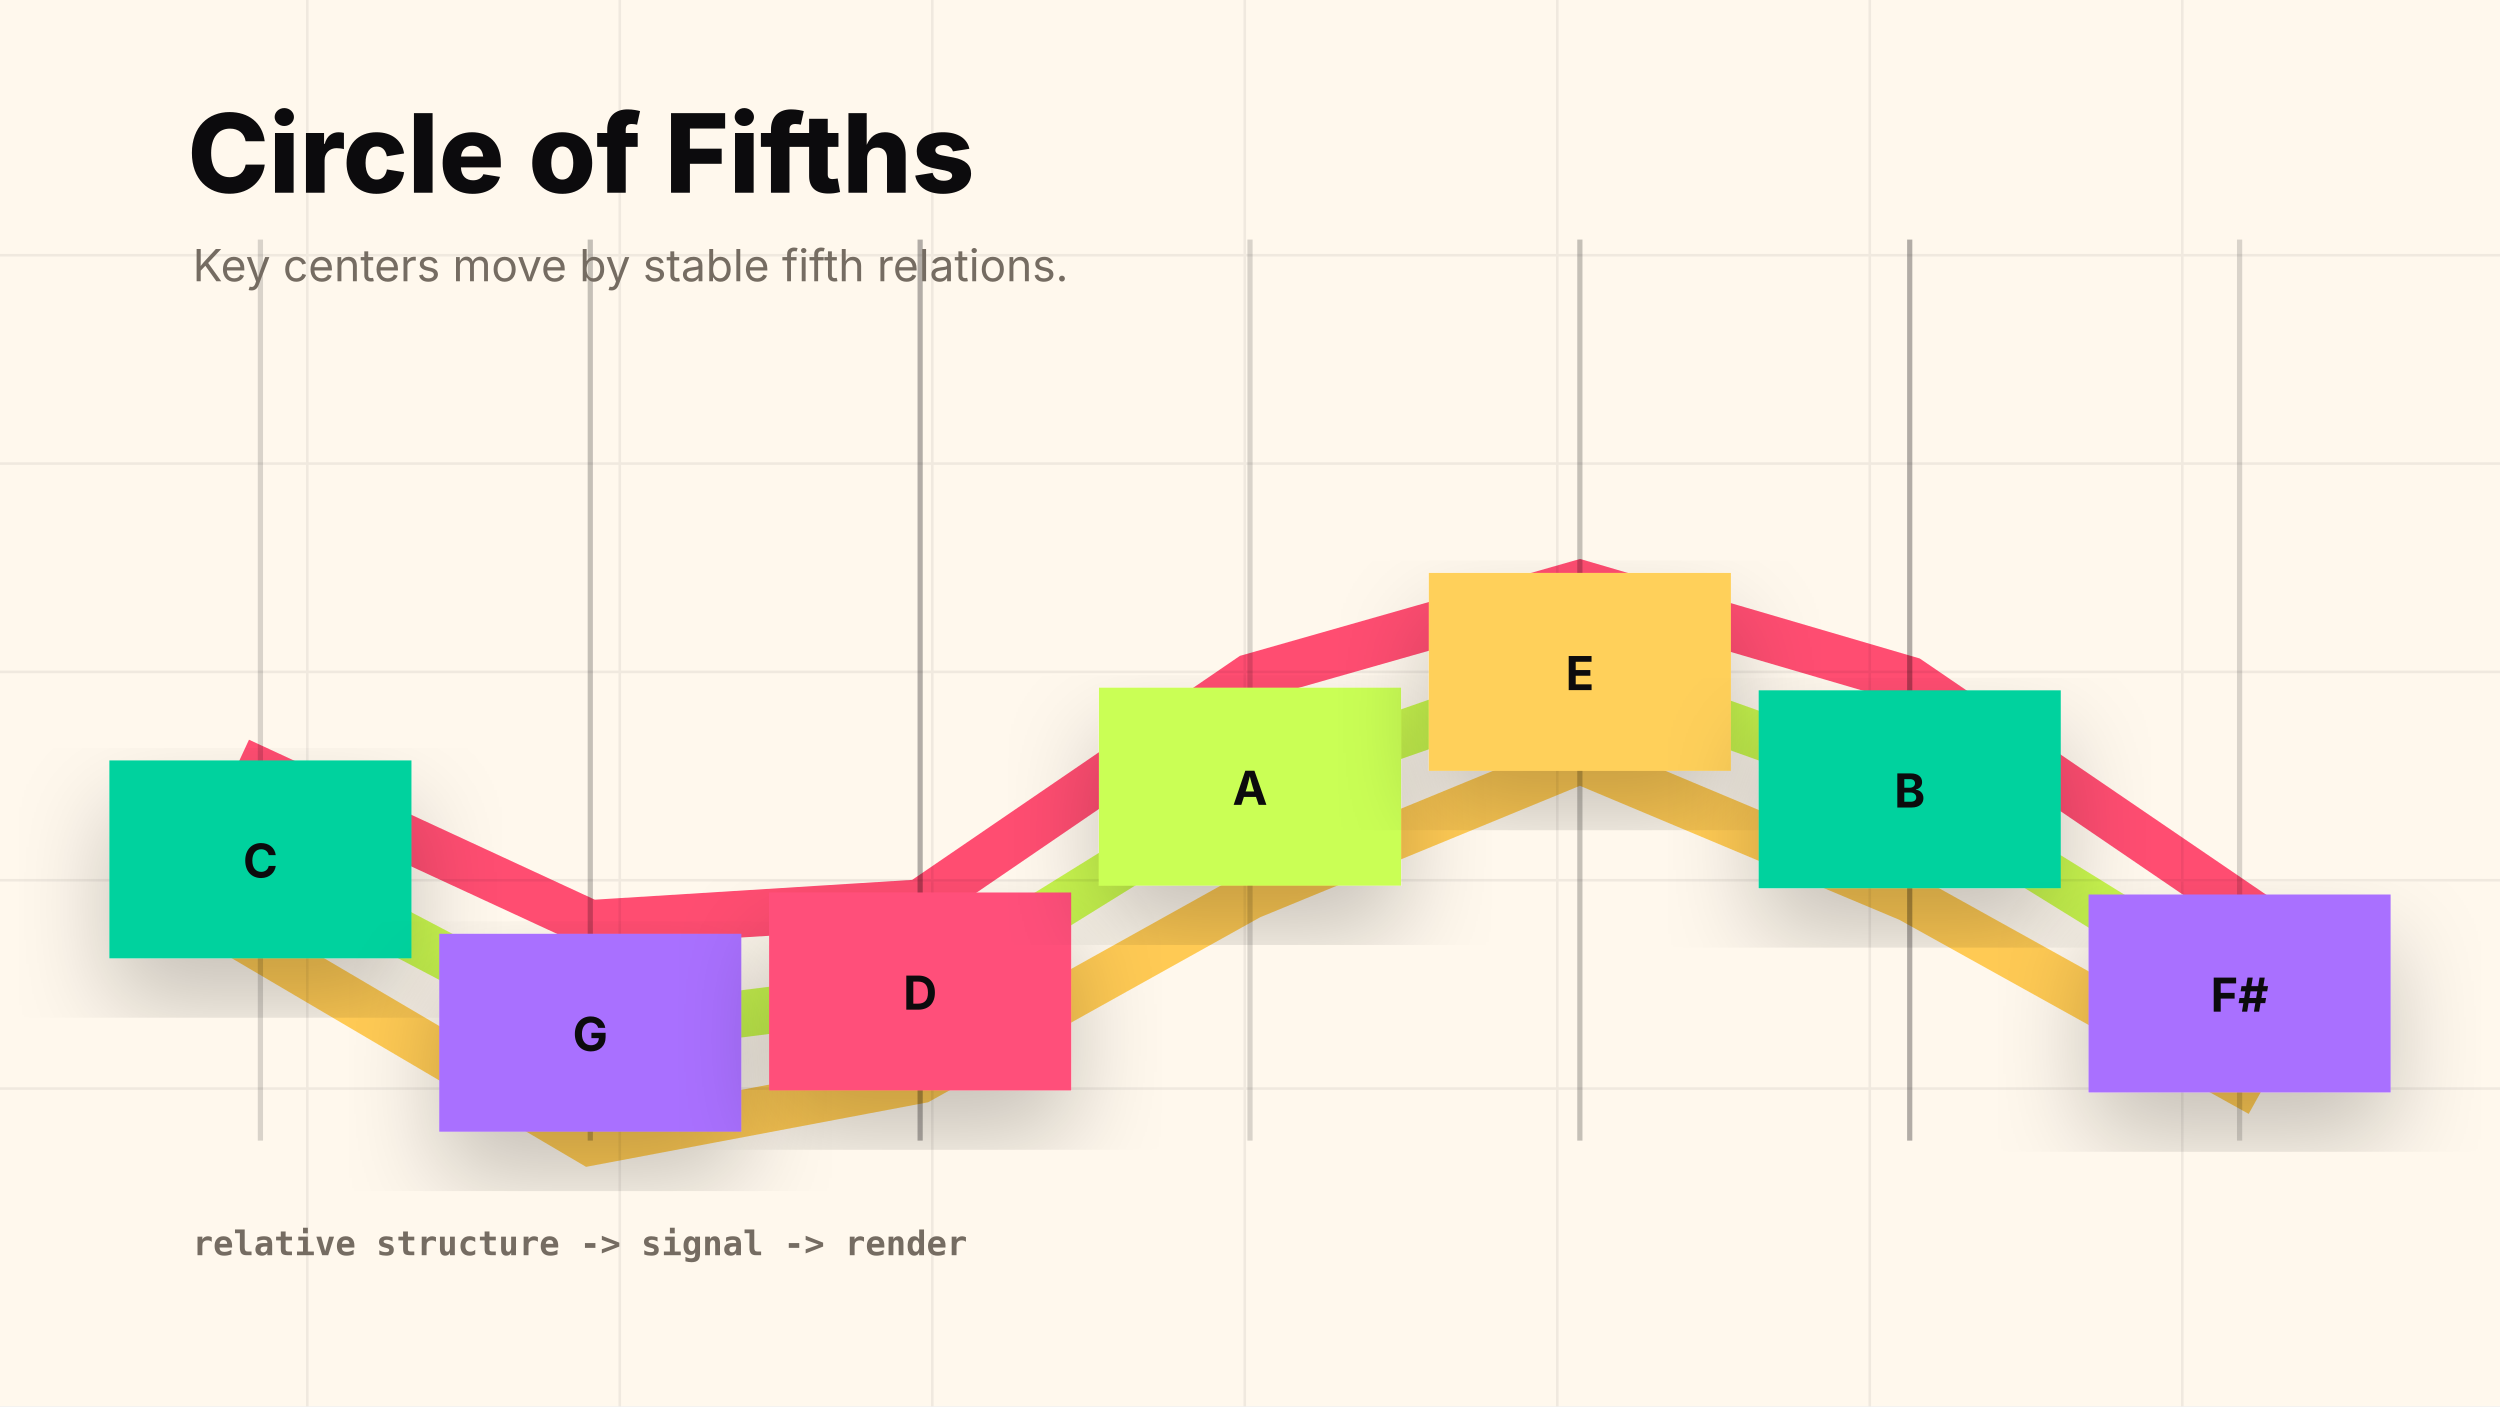
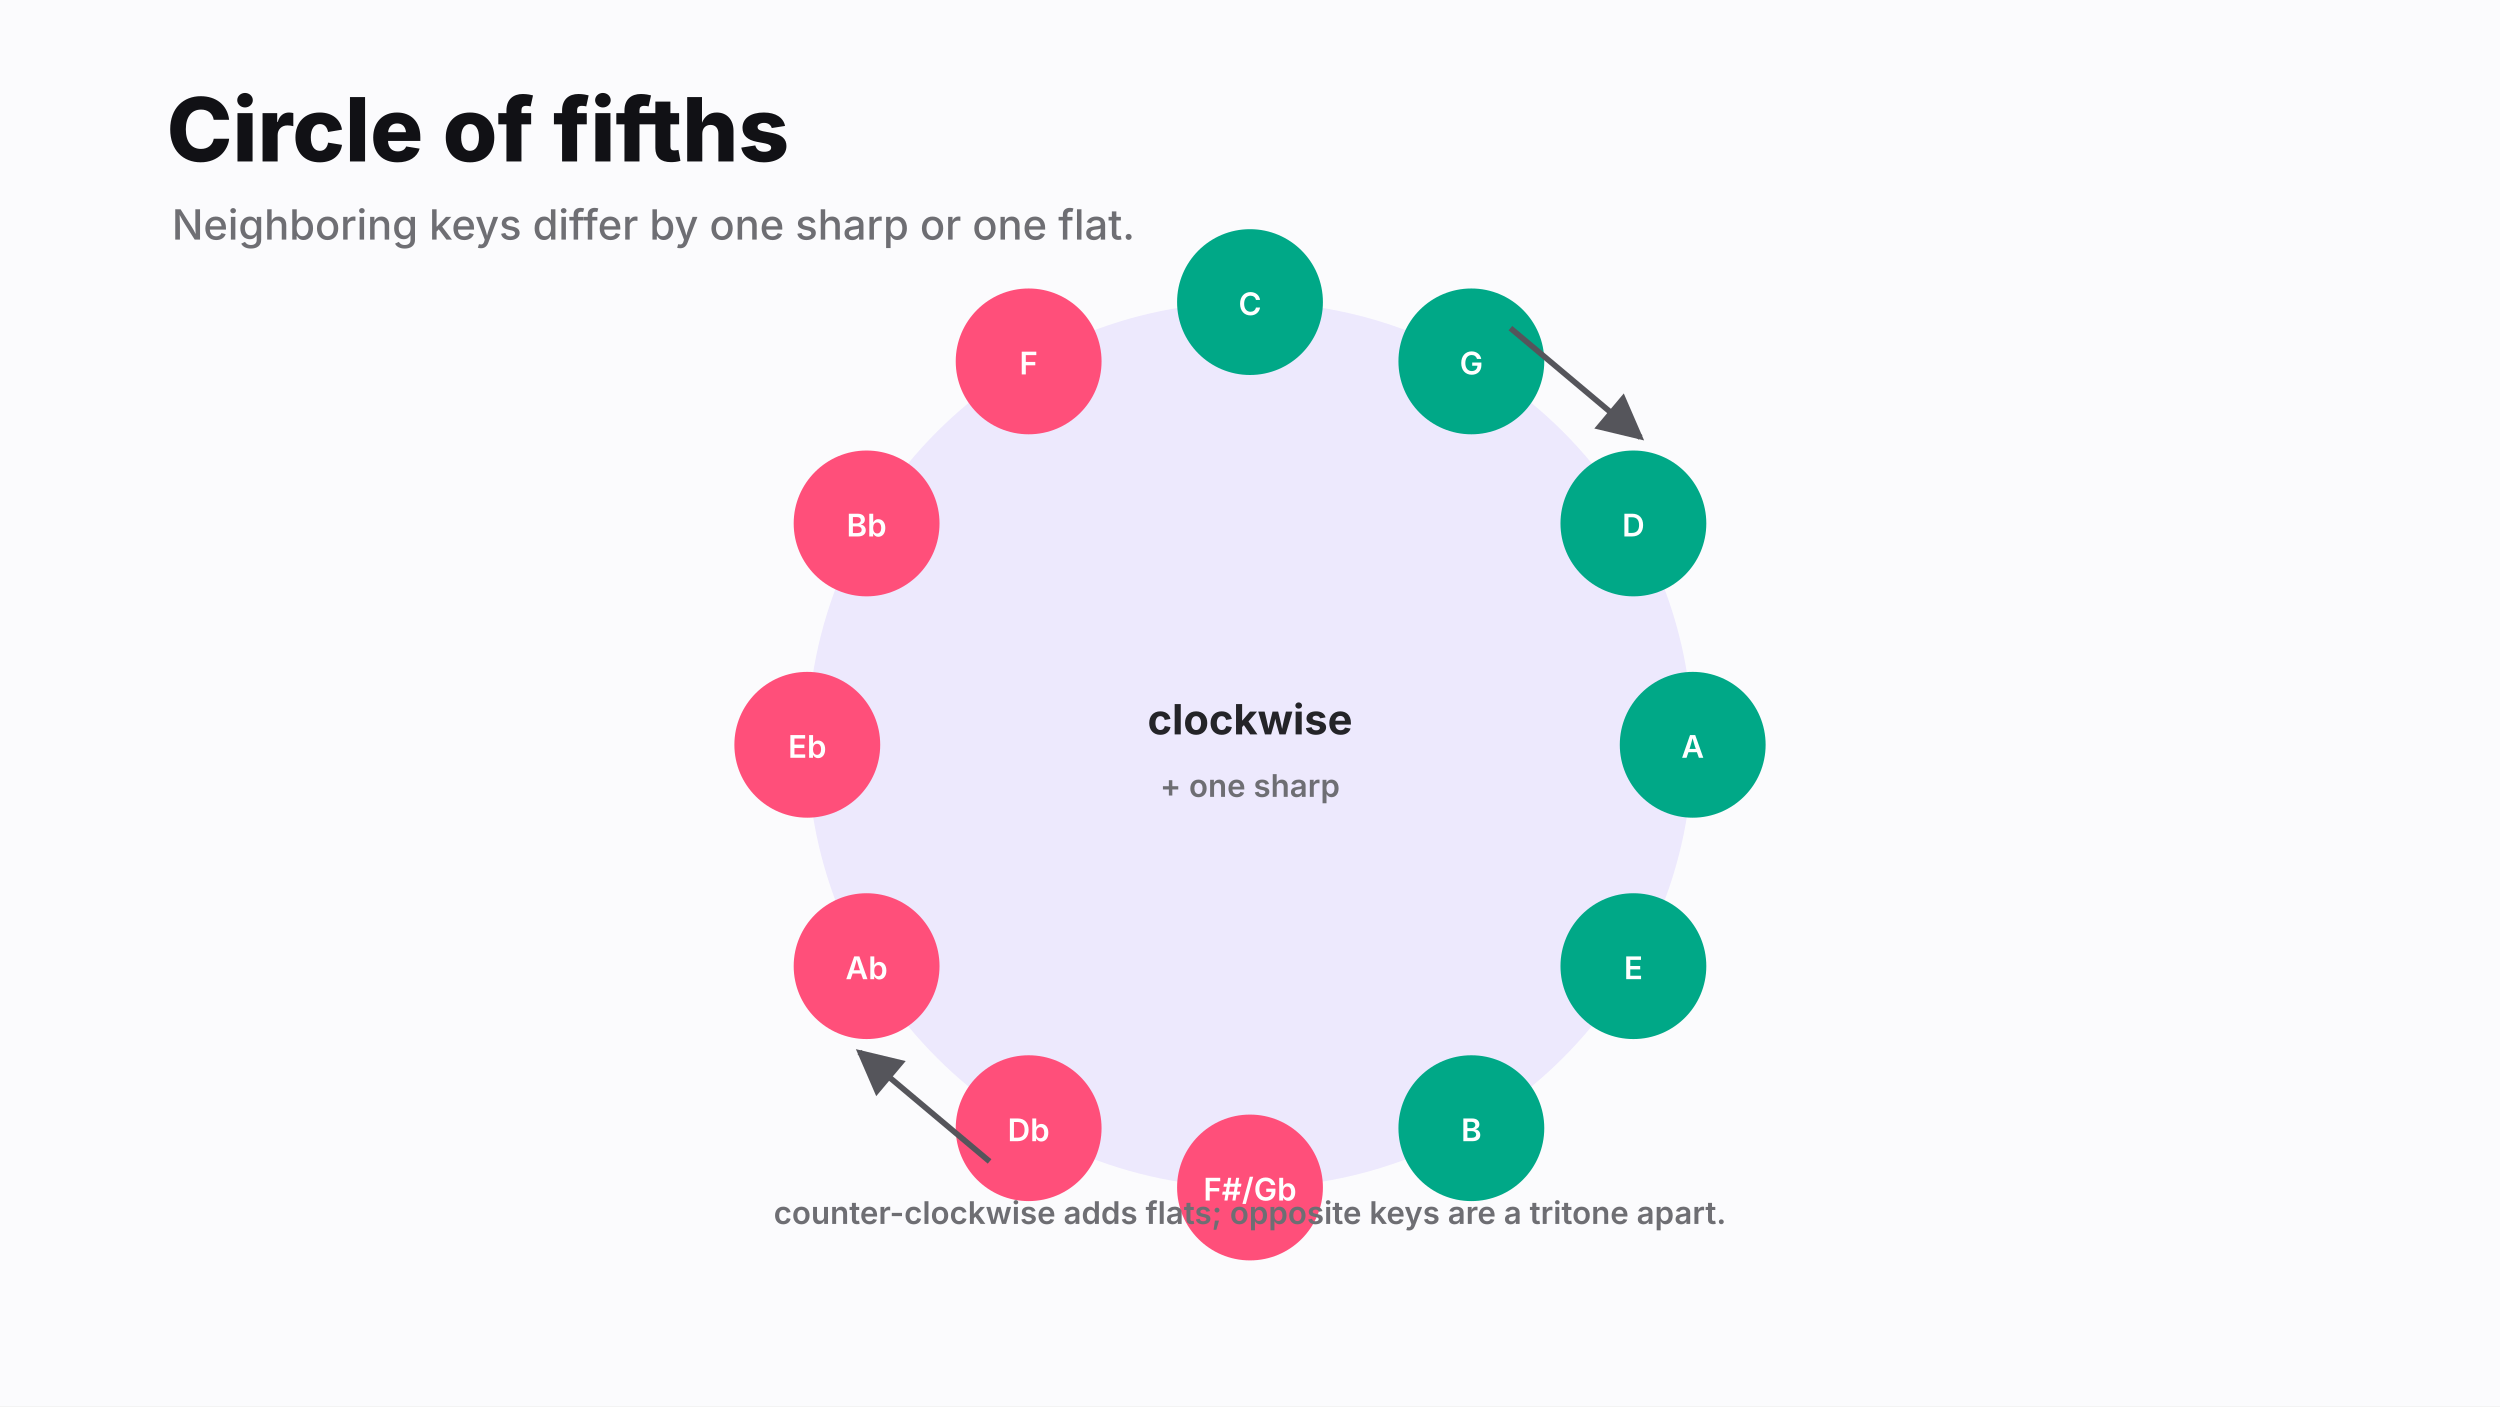
<svg xmlns="http://www.w3.org/2000/svg" viewBox="0 0 960 540" role="img" aria-labelledby="title desc">
+   <defs>
+     <marker id="arrow" viewBox="0 0 10 10" refX="9" refY="5" markerWidth="8" markerHeight="8" orient="auto">
+       <path d="M 0 0 L 10 5 L 0 10 Z" fill="context-stroke" />
+     </marker>
+   </defs>
  <style>
-   :root{color-scheme:light dark}.bg{fill:#fff8ed}.grid{stroke:#0c0b0d;stroke-opacity:.06}.ink{fill:#0c0b0d}.muted{fill:#756c62}.rail{fill:none;stroke-linecap:square;stroke-width:18;mix-blend-mode:multiply}.r0{stroke:#ff4f7a}.r1{stroke:#caff55}.r2{stroke:#ffd05a}.tick{fill:#0c0b0d}.node rect{filter:url(#soft)}.node text{fill:#0c0b0d;font:700 18px ui-sans-serif,-apple-system,BlinkMacSystemFont,'Segoe UI',sans-serif;text-anchor:middle}.mono{font:600 13px ui-monospace,SFMono-Regular,Menlo,monospace}@media(prefers-color-scheme:dark){.bg{fill:#08070a}.grid{stroke:#fff8ed;stroke-opacity:.07}.ink{fill:#fff8ed}.muted{fill:#b5aca1}.rail{mix-blend-mode:screen;opacity:.88}.tick{fill:#fff8ed}.node text{fill:#08070a}}
+ :root{color-scheme:light dark}.bg{fill:#fbfbfd}.panel{fill:#fff;stroke:#d8d8df}.soft{fill:#f2f2f7}.ink{fill:#17171b}.muted{fill:#6e6e73}.label{fill:#242428;font:650 16px -apple-system,BlinkMacSystemFont,"SF Pro Text","Segoe UI",sans-serif}.small{fill:#6e6e73;font:600 12px -apple-system,BlinkMacSystemFont,"SF Pro Text","Segoe UI",sans-serif}.title{fill:#111115;font:760 34px -apple-system,BlinkMacSystemFont,"SF Pro Display","Segoe UI",sans-serif}.desc{fill:#6e6e73;font:500 16px -apple-system,BlinkMacSystemFont,"SF Pro Text","Segoe UI",sans-serif}.mono{fill:#55555b;font:650 13px ui-monospace,SFMono-Regular,Menlo,monospace}.axis{stroke:#8e8e93;stroke-width:1.5}.arrow{stroke:#55555b;stroke-width:2.2;fill:none;marker-end:url(#arrow)}.line{fill:none;stroke:#17171b;stroke-width:3;stroke-linecap:round;stroke-linejoin:round}.hot{stroke:#ff4f7a}.mint{stroke:#00a887}.gold{stroke:#c78800}.violet{stroke:#8e6bff}.hotf{fill:#ff4f7a}.mintf{fill:#00a887}.goldf{fill:#f2a900}.violetf{fill:#8e6bff}.darkf{fill:#242428}.lightf{fill:#fff}.fade{opacity:.22}.fillHot{fill:#ff4f7a;opacity:.12}.fillMint{fill:#00a887;opacity:.13}.fillGold{fill:#f2a900;opacity:.16}.fillViolet{fill:#8e6bff;opacity:.13}.mid{text-anchor:middle}.right{text-anchor:end}@media(prefers-color-scheme:dark){.bg{fill:#08090d}.panel{fill:#121319;stroke:#2d2e36}.soft{fill:#1b1c23}.ink,.title{fill:#f5f5f7}.muted,.desc,.small,.mono{fill:#a1a1aa}.label{fill:#f1f1f4}.axis{stroke:#696a73}.arrow{stroke:#bbbcc6}.line{stroke:#f5f5f7}.darkf{fill:#f5f5f7}.lightf{fill:#121319}}
</style>
-   <defs>
-     <filter id="soft" x="-30%" y="-30%" width="160%" height="160%">
-       <feDropShadow dx="0" dy="18" stdDeviation="18" flood-color="#000" flood-opacity=".22" />
-     </filter>
-   </defs>
  <rect class="bg" width="960" height="540" />
-   <path class="grid" d="M0 98H960M0 178H960M0 258H960M0 338H960M0 418H960M118 0V540M238 0V540M358 0V540M478 0V540M598 0V540M718 0V540M838 0V540" />
-   <rect class="tick" x="99" y="92" width="2" height="346" opacity="0.16" />
-   <rect class="tick" x="225.667" y="92" width="2" height="346" opacity="0.24" />
-   <rect class="tick" x="352.333" y="92" width="2" height="346" opacity="0.32" />
-   <rect class="tick" x="479" y="92" width="2" height="346" opacity="0.16" />
-   <rect class="tick" x="605.667" y="92" width="2" height="346" opacity="0.24" />
-   <rect class="tick" x="732.333" y="92" width="2" height="346" opacity="0.32" />
-   <rect class="tick" x="859" y="92" width="2" height="346" opacity="0.16" />
-   <text class="ink" x="72" y="74" font-family="ui-sans-serif,-apple-system,BlinkMacSystemFont,'Segoe UI',sans-serif" font-size="42" font-weight="760">Circle of Fifths</text>
-   <text class="muted" x="74" y="108" font-family="ui-sans-serif,-apple-system,BlinkMacSystemFont,'Segoe UI',sans-serif" font-size="17">Key centers move by stable fifth relations.</text>
-   <text class="muted mono" x="74" y="482">relative structure -&gt; signal -&gt; render</text>
-   <path class="rail r0" d="M 100.0 296.0 L 226.7 354.6 L 353.3 346.7 L 480.0 260.1 L 606.7 224.0 L 733.3 261.1 L 860.0 347.5" />
-   <path class="rail r1" d="M 100.0 330.0 L 226.7 396.6 L 353.3 380.7 L 480.0 302.1 L 606.7 258.0 L 733.3 303.1 L 860.0 381.5" />
-   <path class="rail r2" d="M 100.0 364.0 L 226.7 438.6 L 353.3 414.7 L 480.0 344.1 L 606.7 292.0 L 733.3 345.1 L 860.0 415.5" />
-   <g class="node" transform="translate(42 292)">
-     <rect fill="#00d29e" width="116" height="76" />
-     <text x="58" y="45">C</text>
-   </g>
-   <g class="node" transform="translate(168.6667 358.5716)">
-     <rect fill="#a970ff" width="116" height="76" />
-     <text x="58" y="45">G</text>
-   </g>
-   <g class="node" transform="translate(295.3333 342.7176)">
-     <rect fill="#ff4f7a" width="116" height="76" />
-     <text x="58" y="45">D</text>
-   </g>
-   <g class="node" transform="translate(422 264.0675)">
-     <rect fill="#caff55" width="116" height="76" />
-     <text x="58" y="45">A</text>
-   </g>
-   <g class="node" transform="translate(548.6667 220.0021)">
-     <rect fill="#ffd05a" width="116" height="76" />
-     <text x="58" y="45">E</text>
-   </g>
-   <g class="node" transform="translate(675.3333 265.0809)">
-     <rect fill="#00d29e" width="116" height="76" />
-     <text x="58" y="45">B</text>
-   </g>
-   <g class="node" transform="translate(802 343.4896)">
-     <rect fill="#a970ff" width="116" height="76" />
-     <text x="58" y="45">F#</text>
-   </g>
+   <text class="title" x="64" y="62">Circle of fifths</text>
+   <text class="desc" x="66" y="92">Neighboring keys differ by one sharp or one flat.</text>
+   <circle class="fillViolet" cx="480" cy="286" r="170" />
+   <circle class="mintf" cx="480" cy="116" r="28" />
+   <text class="small mid lightf" x="480" y="121">C</text>
+   <circle class="mintf" cx="565" cy="138.776" r="28" />
+   <text class="small mid lightf" x="565" y="143.776">G</text>
+   <circle class="mintf" cx="627.224" cy="201" r="28" />
+   <text class="small mid lightf" x="627.224" y="206">D</text>
+   <circle class="mintf" cx="650" cy="286" r="28" />
+   <text class="small mid lightf" x="650" y="291">A</text>
+   <circle class="mintf" cx="627.224" cy="371" r="28" />
+   <text class="small mid lightf" x="627.224" y="376">E</text>
+   <circle class="mintf" cx="565" cy="433.224" r="28" />
+   <text class="small mid lightf" x="565" y="438.224">B</text>
+   <circle class="hotf" cx="480" cy="456" r="28" />
+   <text class="small mid lightf" x="480" y="461">F#/Gb</text>
+   <circle class="hotf" cx="395" cy="433.224" r="28" />
+   <text class="small mid lightf" x="395" y="438.224">Db</text>
+   <circle class="hotf" cx="332.776" cy="371" r="28" />
+   <text class="small mid lightf" x="332.776" y="376">Ab</text>
+   <circle class="hotf" cx="310" cy="286" r="28" />
+   <text class="small mid lightf" x="310" y="291">Eb</text>
+   <circle class="hotf" cx="332.776" cy="201" r="28" />
+   <text class="small mid lightf" x="332.776" y="206">Bb</text>
+   <circle class="hotf" cx="395" cy="138.776" r="28" />
+   <text class="small mid lightf" x="395" y="143.776">F</text>
+   <text class="label mid" x="480" y="282">clockwise</text>
+   <text class="small mid" x="480" y="306">+ one sharp</text>
+   <text class="small mid" x="480" y="470">counter-clockwise adds flats; opposite keys are a tritone apart.</text>
+   <line class="arrow" x1="580" y1="126" x2="630" y2="168" />
+   <line class="arrow" x1="380" y1="446" x2="330" y2="404" />
</svg>
